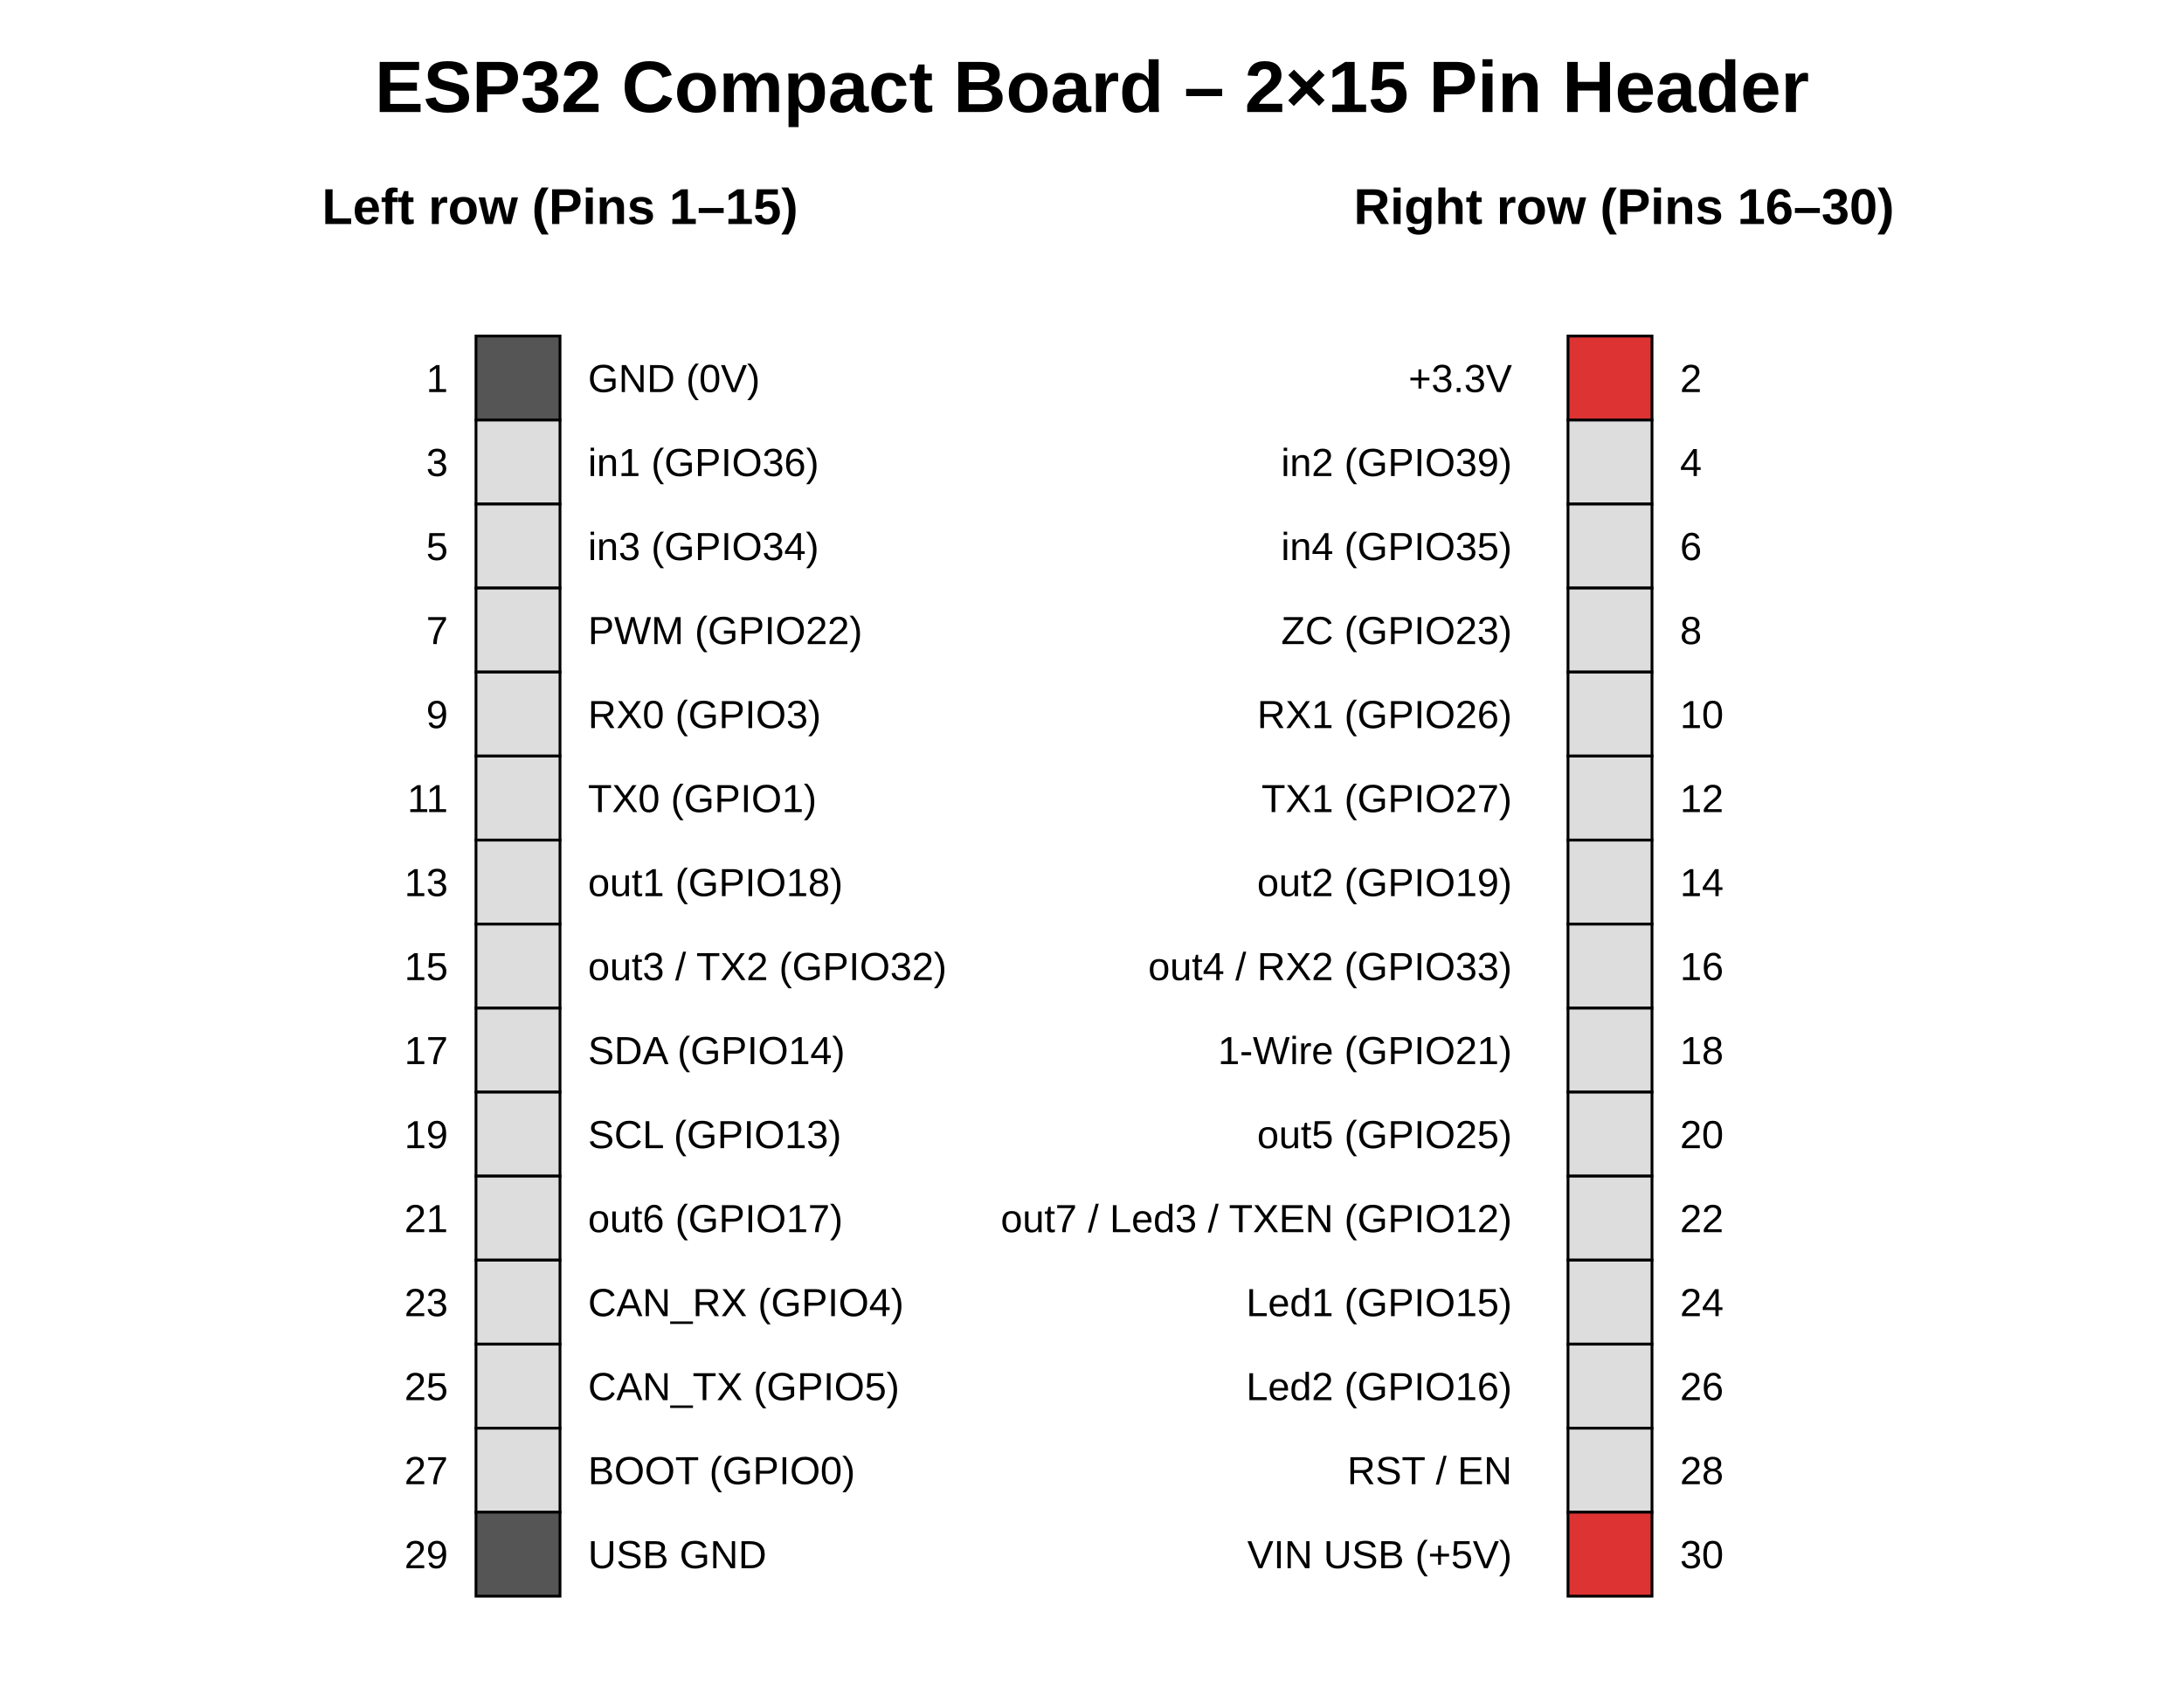
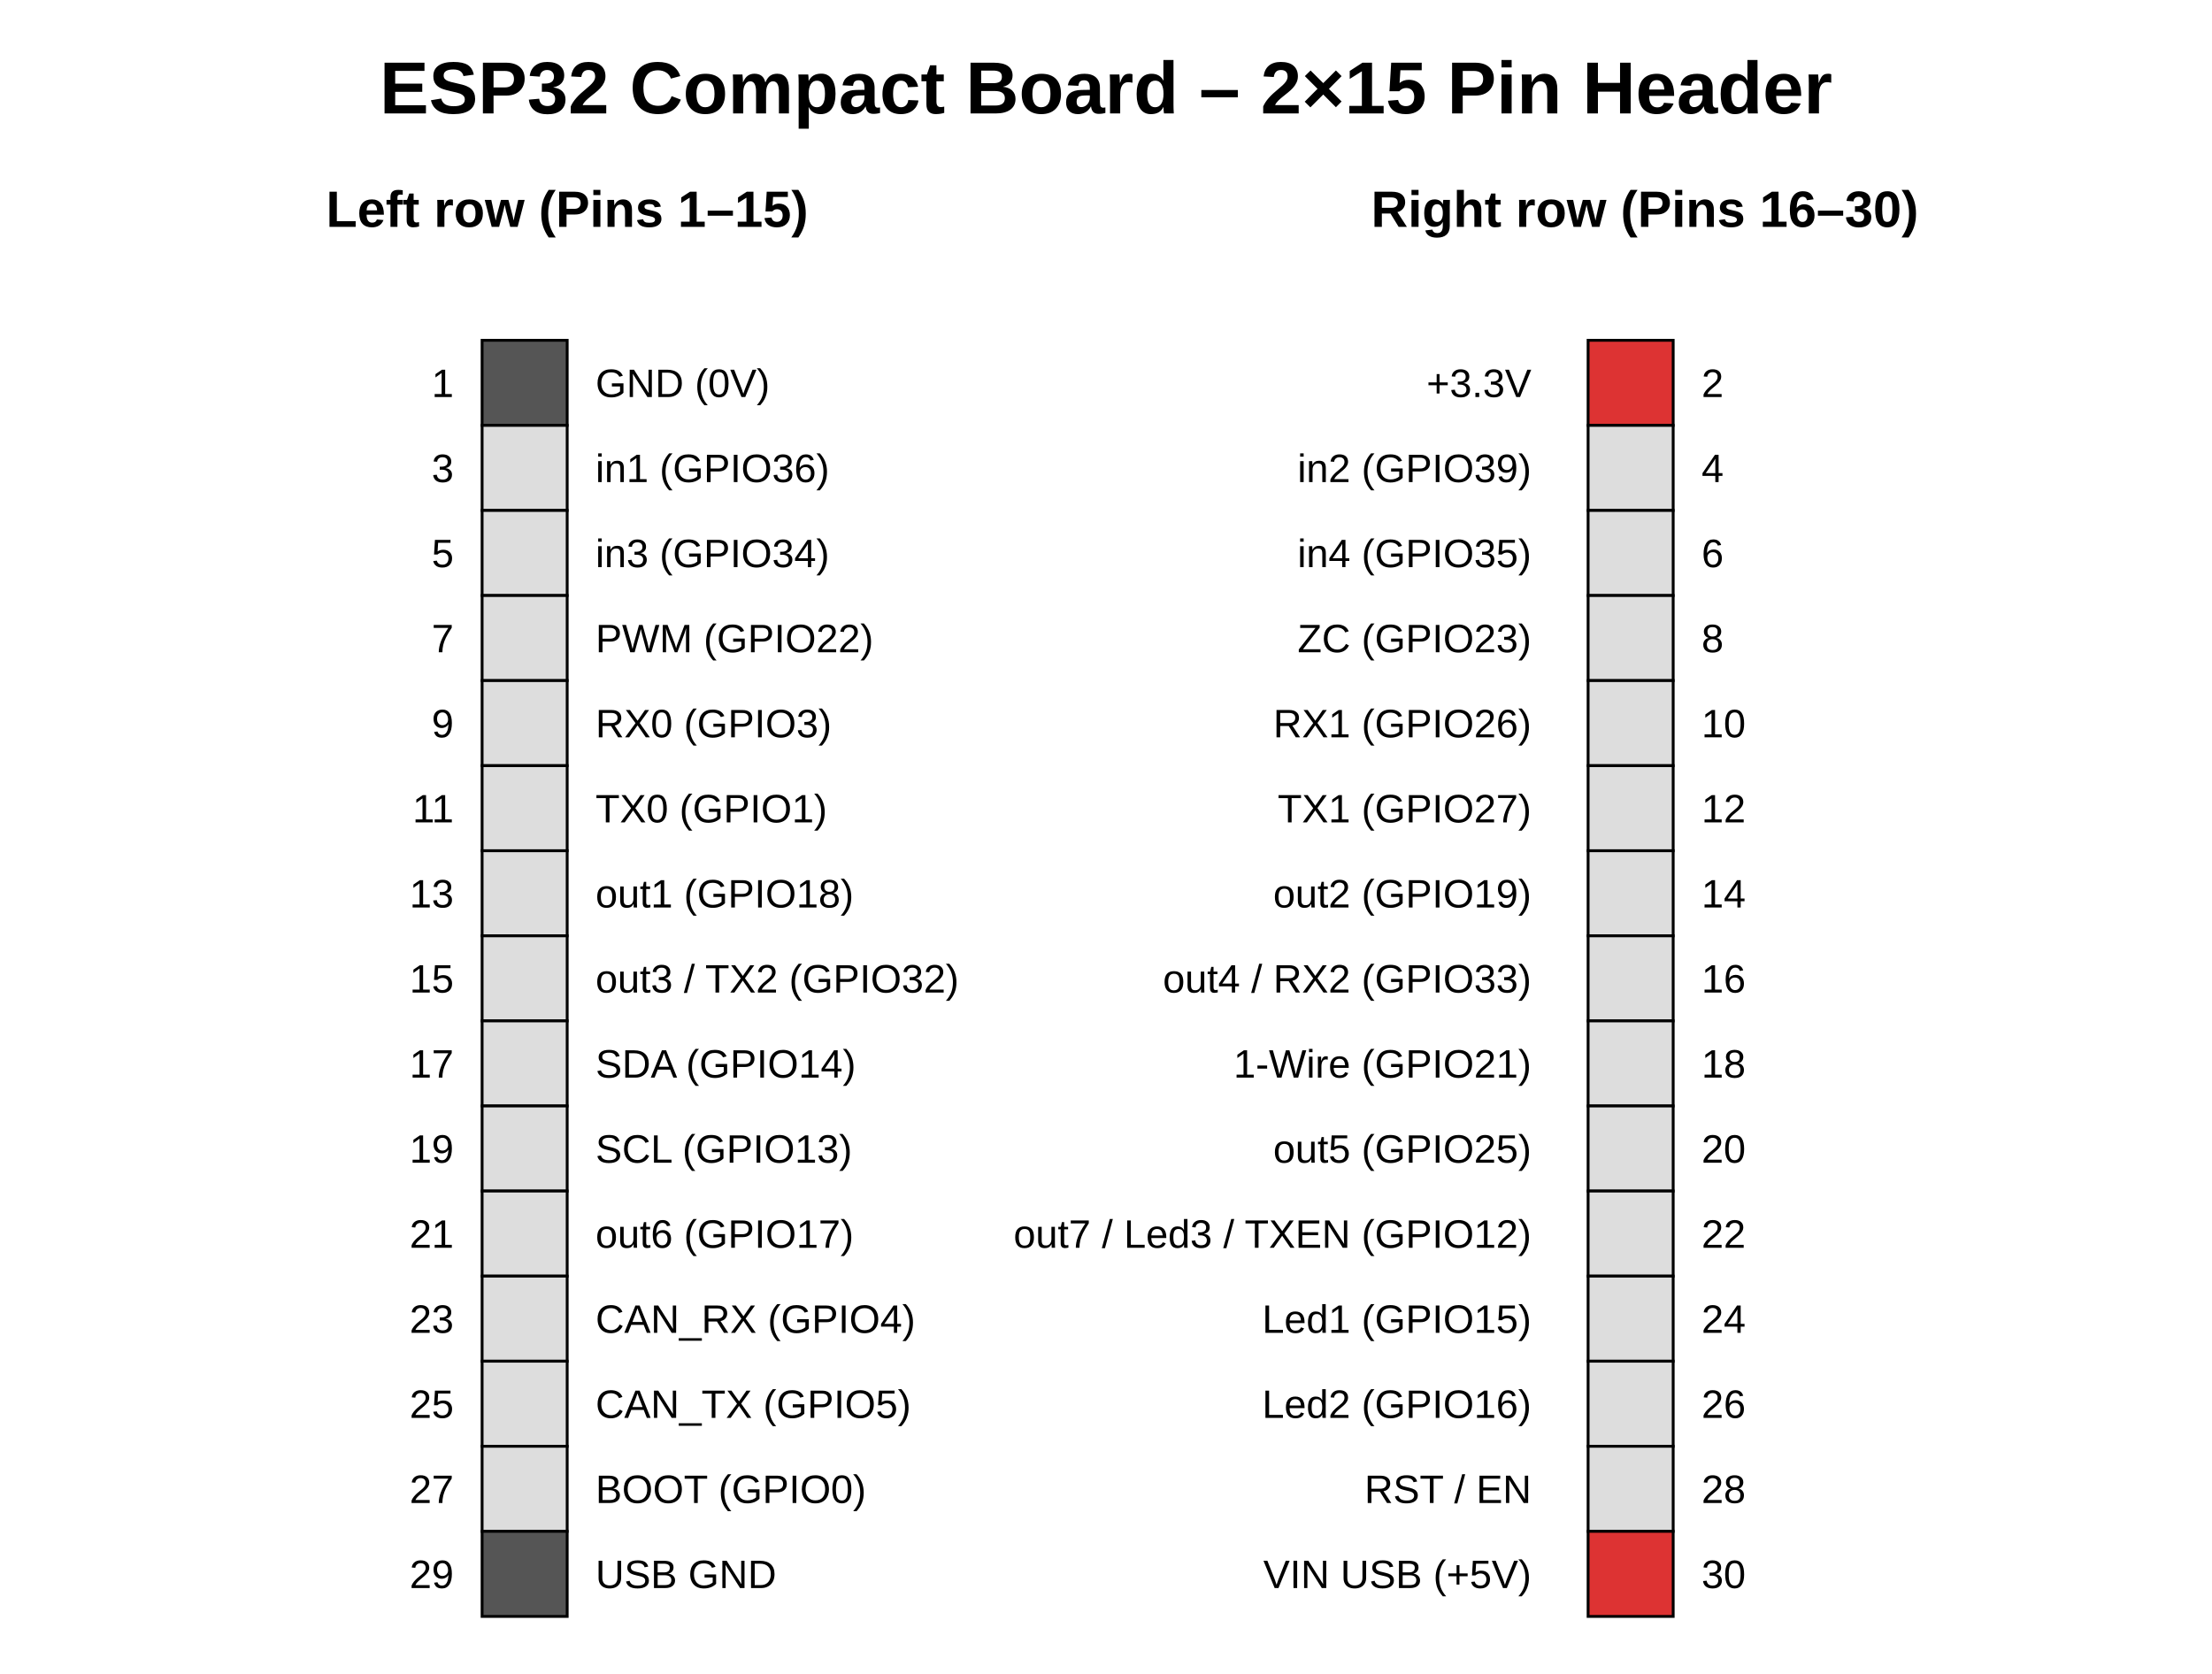
- <svg xmlns="http://www.w3.org/2000/svg" width="780" height="600" font-family="Arial, sans-serif">
+ <svg xmlns="http://www.w3.org/2000/svg" width="780" height="590" font-family="Arial, sans-serif">
  <text x="390" y="40" text-anchor="middle" font-size="26" font-weight="bold">
    ESP32 Compact Board – 2×15 Pin Header
  </text>
  <text x="200" y="80" text-anchor="middle" font-size="18" font-weight="bold">
    Left row (Pins 1–15)
  </text>
  <text x="580" y="80" text-anchor="middle" font-size="18" font-weight="bold">
    Right row (Pins 16–30)
  </text>
  <rect x="170" y="120" width="30" height="30" fill="#555" stroke="#000" />
  <text x="160" y="140" text-anchor="end" font-size="14">1</text>
  <text x="210" y="140" font-size="14">GND (0V)</text>
  <rect x="560" y="120" width="30" height="30" fill="#D33" stroke="#000" />
  <text x="600" y="140" text-anchor="start" font-size="14">2</text>
  <text x="540" y="140" text-anchor="end" font-size="14">+3.3V</text>
  <rect x="170" y="150" width="30" height="30" fill="#ddd" stroke="#000" />
  <text x="160" y="170" text-anchor="end" font-size="14">3</text>
  <text x="210" y="170" font-size="14">in1 (GPIO36)</text>
  <rect x="560" y="150" width="30" height="30" fill="#ddd" stroke="#000" />
  <text x="600" y="170" text-anchor="start" font-size="14">4</text>
  <text x="540" y="170" text-anchor="end" font-size="14">in2 (GPIO39)</text>
  <rect x="170" y="180" width="30" height="30" fill="#ddd" stroke="#000" />
  <text x="160" y="200" text-anchor="end" font-size="14">5</text>
  <text x="210" y="200" font-size="14">in3 (GPIO34)</text>
  <rect x="560" y="180" width="30" height="30" fill="#ddd" stroke="#000" />
  <text x="600" y="200" text-anchor="start" font-size="14">6</text>
  <text x="540" y="200" text-anchor="end" font-size="14">in4 (GPIO35)</text>
  <rect x="170" y="210" width="30" height="30" fill="#ddd" stroke="#000" />
  <text x="160" y="230" text-anchor="end" font-size="14">7</text>
  <text x="210" y="230" font-size="14">PWM (GPIO22)</text>
  <rect x="560" y="210" width="30" height="30" fill="#ddd" stroke="#000" />
  <text x="600" y="230" text-anchor="start" font-size="14">8</text>
  <text x="540" y="230" text-anchor="end" font-size="14">ZC (GPIO23)</text>
  <rect x="170" y="240" width="30" height="30" fill="#ddd" stroke="#000" />
  <text x="160" y="260" text-anchor="end" font-size="14">9</text>
  <text x="210" y="260" font-size="14">RX0 (GPIO3)</text>
  <rect x="560" y="240" width="30" height="30" fill="#ddd" stroke="#000" />
  <text x="600" y="260" text-anchor="start" font-size="14">10</text>
  <text x="540" y="260" text-anchor="end" font-size="14">RX1 (GPIO26)</text>
  <rect x="170" y="270" width="30" height="30" fill="#ddd" stroke="#000" />
  <text x="160" y="290" text-anchor="end" font-size="14">11</text>
  <text x="210" y="290" font-size="14">TX0 (GPIO1)</text>
  <rect x="560" y="270" width="30" height="30" fill="#ddd" stroke="#000" />
  <text x="600" y="290" text-anchor="start" font-size="14">12</text>
  <text x="540" y="290" text-anchor="end" font-size="14">TX1 (GPIO27)</text>
  <rect x="170" y="300" width="30" height="30" fill="#ddd" stroke="#000" />
  <text x="160" y="320" text-anchor="end" font-size="14">13</text>
  <text x="210" y="320" font-size="14">out1 (GPIO18)</text>
  <rect x="560" y="300" width="30" height="30" fill="#ddd" stroke="#000" />
  <text x="600" y="320" text-anchor="start" font-size="14">14</text>
  <text x="540" y="320" text-anchor="end" font-size="14">out2 (GPIO19)</text>
  <rect x="170" y="330" width="30" height="30" fill="#ddd" stroke="#000" />
  <text x="160" y="350" text-anchor="end" font-size="14">15</text>
  <text x="210" y="350" font-size="14">out3 / TX2 (GPIO32)</text>
  <rect x="560" y="330" width="30" height="30" fill="#ddd" stroke="#000" />
  <text x="600" y="350" text-anchor="start" font-size="14">16</text>
  <text x="540" y="350" text-anchor="end" font-size="14">out4 / RX2 (GPIO33)</text>
  <rect x="170" y="360" width="30" height="30" fill="#ddd" stroke="#000" />
  <text x="160" y="380" text-anchor="end" font-size="14">17</text>
  <text x="210" y="380" font-size="14">SDA (GPIO14)</text>
  <rect x="560" y="360" width="30" height="30" fill="#ddd" stroke="#000" />
  <text x="600" y="380" text-anchor="start" font-size="14">18</text>
  <text x="540" y="380" text-anchor="end" font-size="14">1-Wire (GPIO21)</text>
  <rect x="170" y="390" width="30" height="30" fill="#ddd" stroke="#000" />
  <text x="160" y="410" text-anchor="end" font-size="14">19</text>
  <text x="210" y="410" font-size="14">SCL (GPIO13)</text>
  <rect x="560" y="390" width="30" height="30" fill="#ddd" stroke="#000" />
  <text x="600" y="410" text-anchor="start" font-size="14">20</text>
  <text x="540" y="410" text-anchor="end" font-size="14">out5 (GPIO25)</text>
  <rect x="170" y="420" width="30" height="30" fill="#ddd" stroke="#000" />
  <text x="160" y="440" text-anchor="end" font-size="14">21</text>
  <text x="210" y="440" font-size="14">out6 (GPIO17)</text>
  <rect x="560" y="420" width="30" height="30" fill="#ddd" stroke="#000" />
  <text x="600" y="440" text-anchor="start" font-size="14">22</text>
  <text x="540" y="440" text-anchor="end" font-size="14">out7 / Led3 / TXEN (GPIO12)</text>
  <rect x="170" y="450" width="30" height="30" fill="#ddd" stroke="#000" />
  <text x="160" y="470" text-anchor="end" font-size="14">23</text>
  <text x="210" y="470" font-size="14">CAN_RX (GPIO4)</text>
  <rect x="560" y="450" width="30" height="30" fill="#ddd" stroke="#000" />
  <text x="600" y="470" text-anchor="start" font-size="14">24</text>
  <text x="540" y="470" text-anchor="end" font-size="14">Led1 (GPIO15)</text>
  <rect x="170" y="480" width="30" height="30" fill="#ddd" stroke="#000" />
  <text x="160" y="500" text-anchor="end" font-size="14">25</text>
  <text x="210" y="500" font-size="14">CAN_TX (GPIO5)</text>
  <rect x="560" y="480" width="30" height="30" fill="#ddd" stroke="#000" />
  <text x="600" y="500" text-anchor="start" font-size="14">26</text>
  <text x="540" y="500" text-anchor="end" font-size="14">Led2 (GPIO16)</text>
  <rect x="170" y="510" width="30" height="30" fill="#ddd" stroke="#000" />
  <text x="160" y="530" text-anchor="end" font-size="14">27</text>
  <text x="210" y="530" font-size="14">BOOT (GPIO0)</text>
  <rect x="560" y="510" width="30" height="30" fill="#ddd" stroke="#000" />
  <text x="600" y="530" text-anchor="start" font-size="14">28</text>
  <text x="540" y="530" text-anchor="end" font-size="14">RST / EN</text>
  <rect x="170" y="540" width="30" height="30" fill="#555" stroke="#000" />
  <text x="160" y="560" text-anchor="end" font-size="14">29</text>
  <text x="210" y="560" font-size="14">USB GND</text>
  <rect x="560" y="540" width="30" height="30" fill="#D33" stroke="#000" />
  <text x="600" y="560" text-anchor="start" font-size="14">30</text>
  <text x="540" y="560" text-anchor="end" font-size="14">VIN USB (+5V)</text>
</svg>
